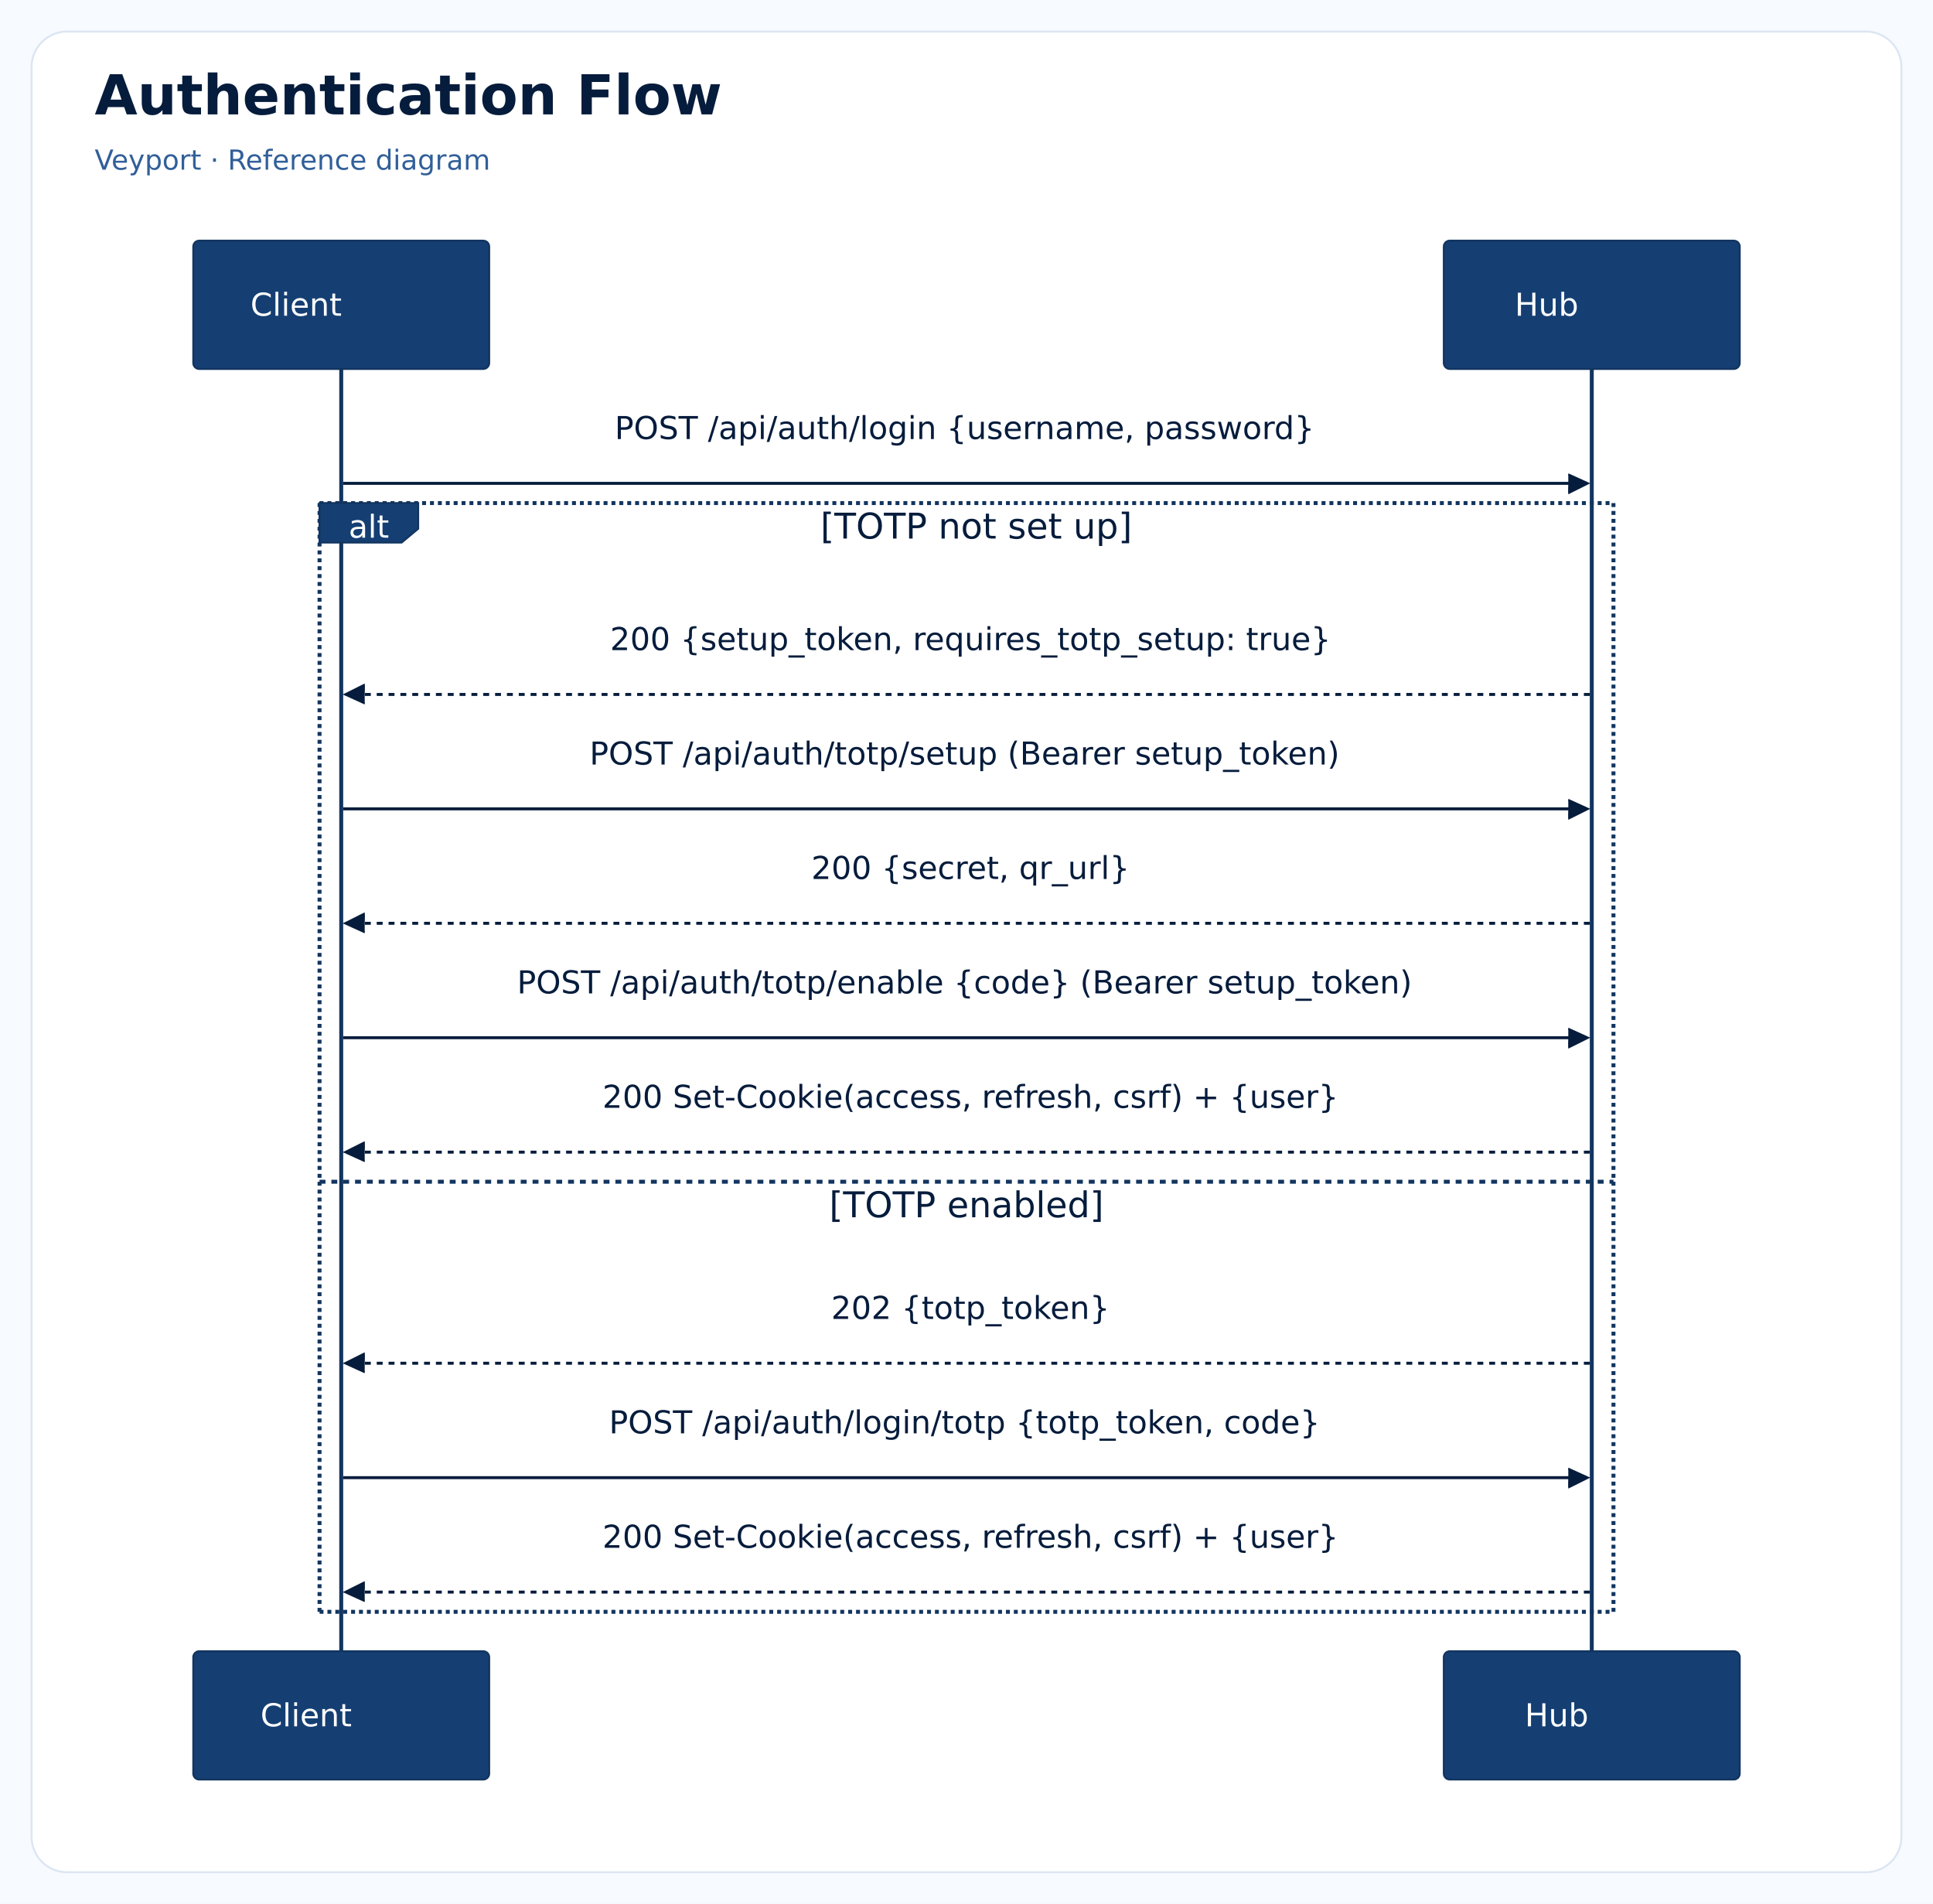
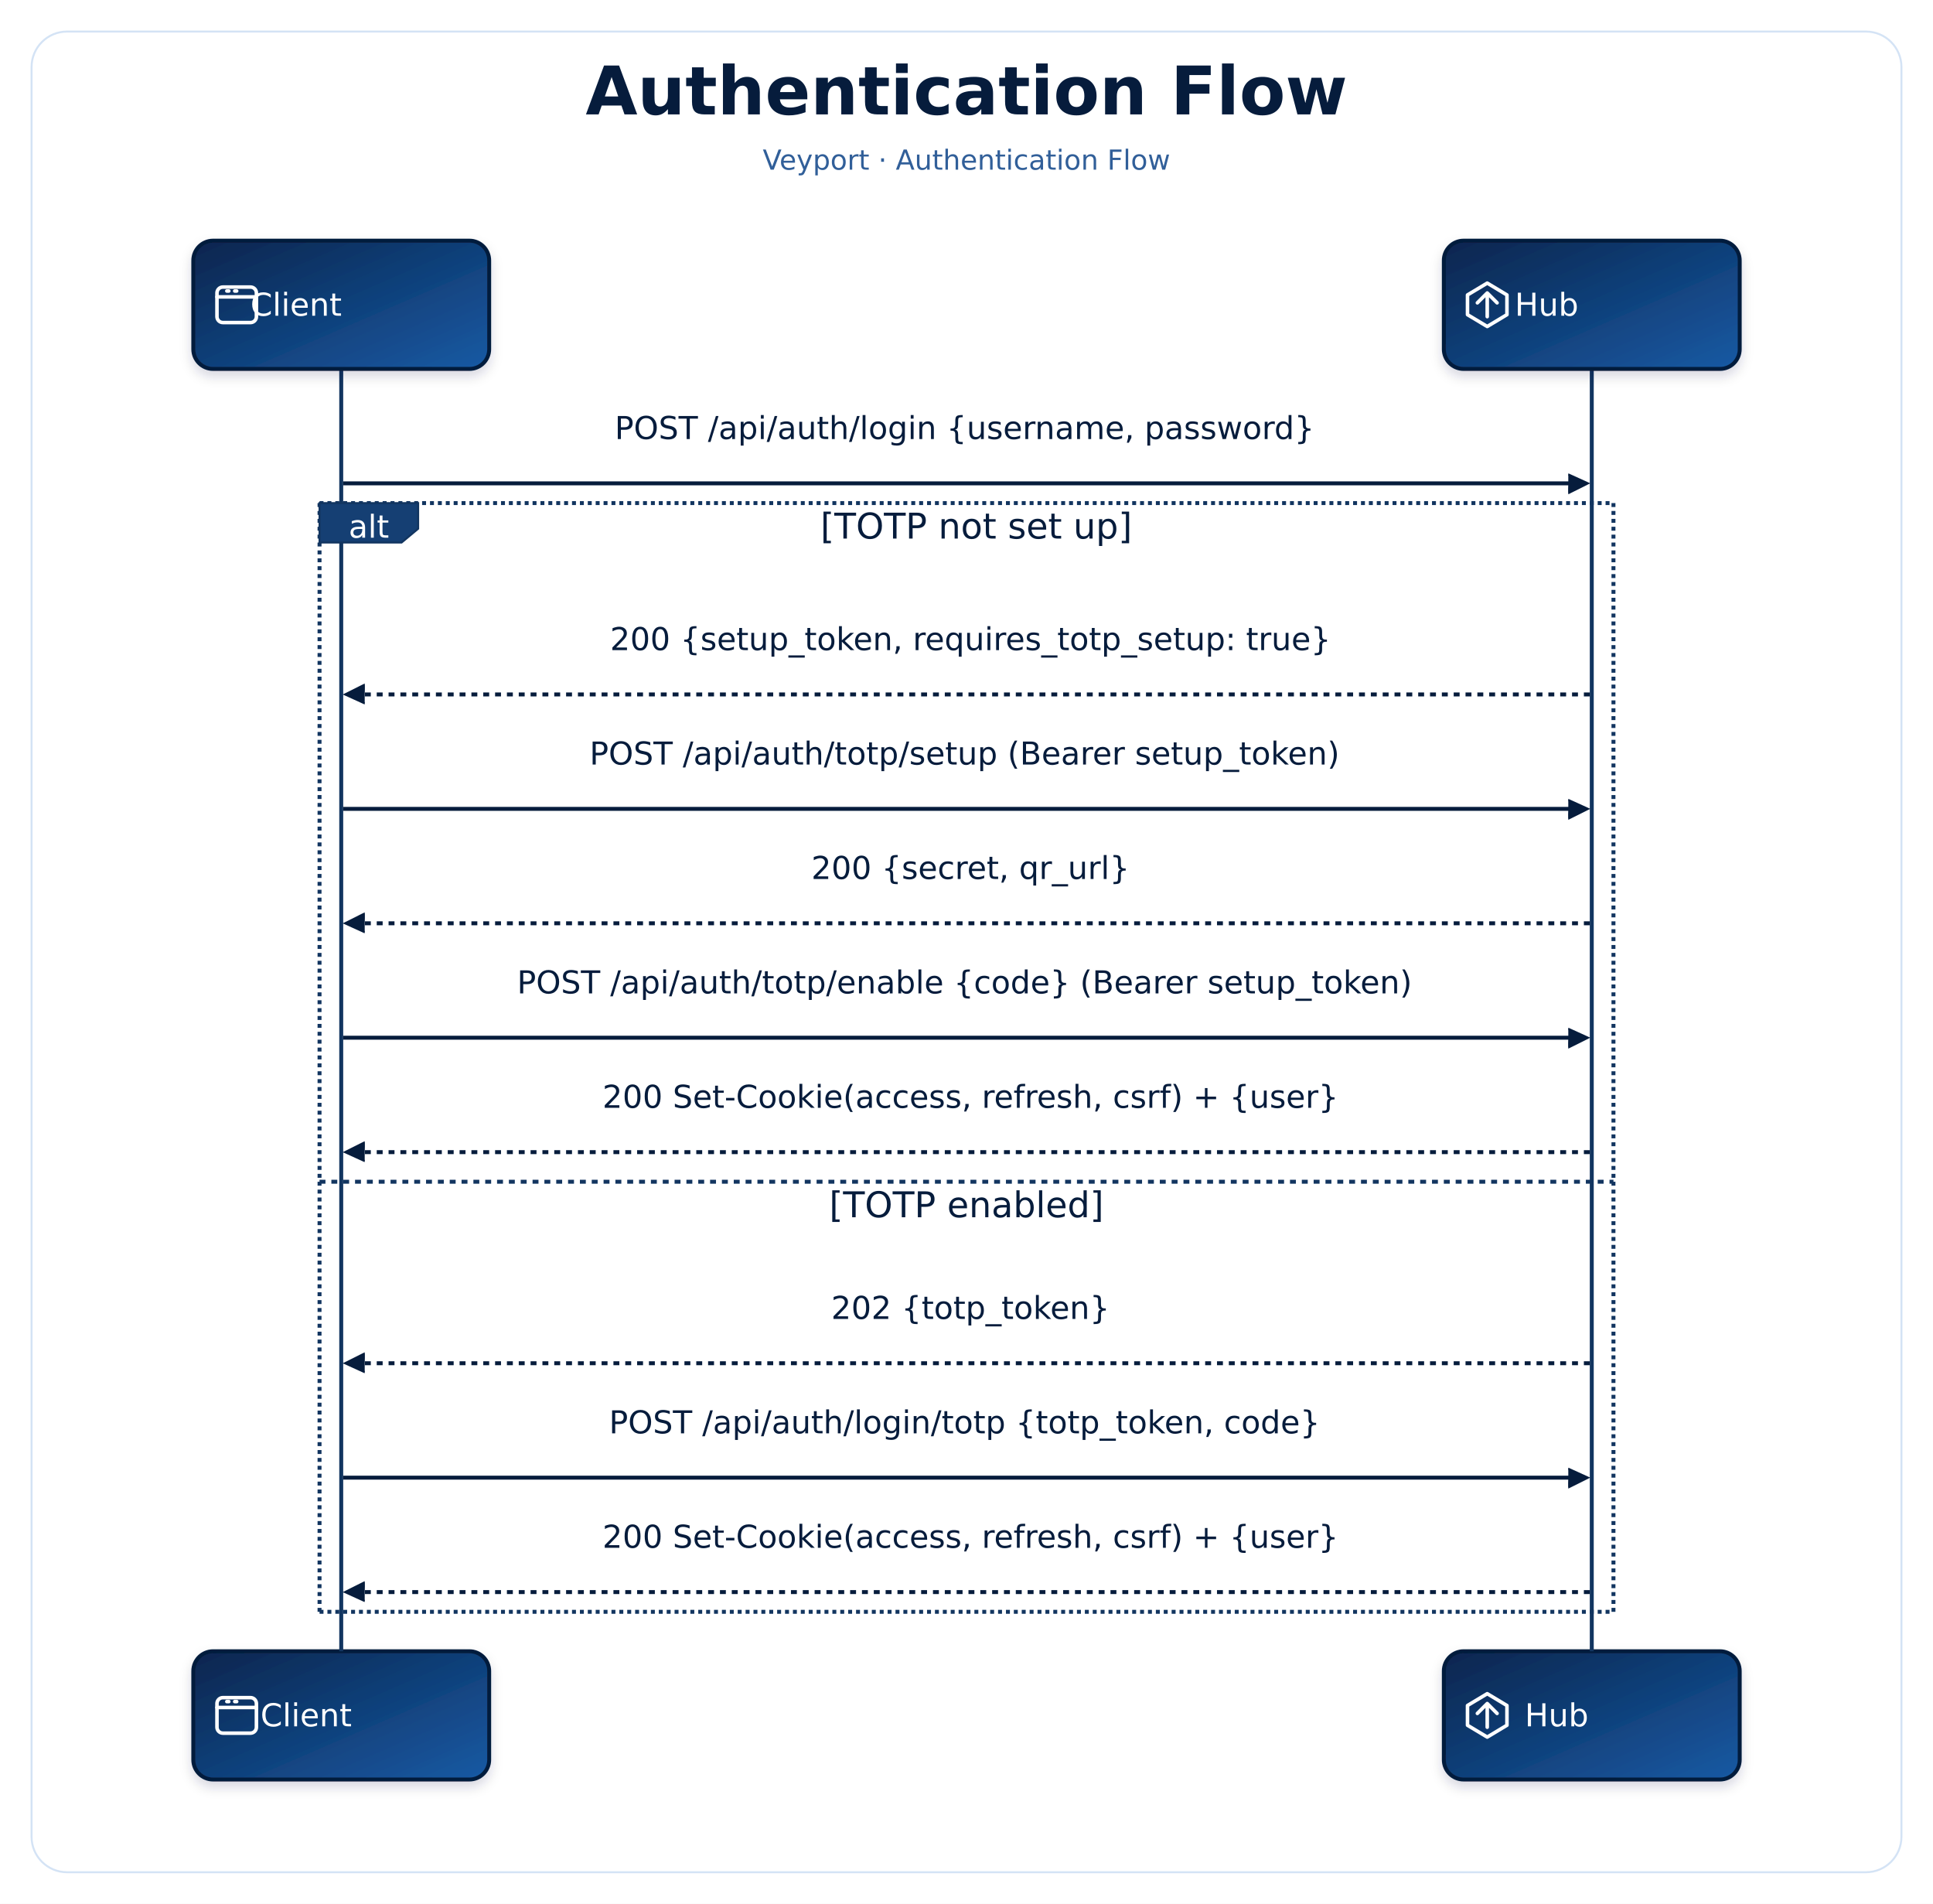
<svg xmlns="http://www.w3.org/2000/svg" xml:space="preserve" width="980" height="965" viewBox="0 0 980 965">
-   <rect width="980" height="965" fill="#f7faff" />
-   <rect x="16" y="16" width="948" height="933" rx="18" fill="#ffffff" stroke="#dce6f3" />
-   <text x="48" y="58" font-family="DejaVu Sans" font-size="28" font-weight="bold" fill="#061c3c">Authentication Flow</text>
-   <text x="48" y="86" font-family="DejaVu Sans" font-size="14" fill="#315f99">Veyport · Reference diagram</text>
+   <rect width="980" height="965" fill="#ffffff" />
+   <defs>
+     <linearGradient id="figure8-card" x1="0" y1="0" x2="1" y2="1">
+       <stop offset="0" stop-color="#08254e" />
+       <stop offset="1" stop-color="#185aa4" />
+     </linearGradient>
+     <filter id="figure8-shadow" x="-10%" y="-20%" width="120%" height="150%">
+       <feDropShadow dx="0" dy="3" stdDeviation="3" flood-color="#061c3c" flood-opacity="0.16" />
+     </filter>
+   </defs>
+   <rect x="16" y="16" width="948" height="933" rx="18" fill="#ffffff" stroke="#d4e3f5" />
+   <text x="490" y="58" text-anchor="middle" font-family="DejaVu Sans" font-size="34" font-weight="bold" fill="#061c3c">Authentication Flow</text>
+   <text x="490" y="86" text-anchor="middle" font-family="DejaVu Sans" font-size="14" fill="#315f99">Veyport · Authentication Flow</text>
  <svg id="figure8" overflow="visible" x="48" y="112" width="884" height="801" viewBox="-50 -10 884 801">
    <g>
-       <rect x="634" y="715" fill="#eaeaea" stroke="#666" width="150" height="65" name="Hub" rx="3" ry="3" class="actor actor-bottom" />
+       <rect x="634" y="715" fill="#eaeaea" stroke="#666" width="150" height="65" name="Hub" rx="10" ry="10" class="actor actor-bottom" />
      <text x="709" y="747.5" style="text-anchor: middle; font-size: 16px; font-weight: 400; font-family: &quot;DejaVu Sans&quot;;" dominant-baseline="central" alignment-baseline="central" class="actor actor-box">
        <tspan x="709" dy="0">Hub</tspan>
      </text>
+       <g class="diagram-icon" transform="translate(644,735.5)" fill="none" stroke="#ffffff" stroke-width="1.8" stroke-linecap="round" stroke-linejoin="round" aria-hidden="true">
+         <path d="m12 1 10 6v10l-10 6-10-6V7Zm0 5v12m-5-7 5-5 5 5" />
+       </g>
    </g>
    <g>
-       <rect x="0" y="715" fill="#eaeaea" stroke="#666" width="150" height="65" name="Client" rx="3" ry="3" class="actor actor-bottom" />
+       <rect x="0" y="715" fill="#eaeaea" stroke="#666" width="150" height="65" name="Client" rx="10" ry="10" class="actor actor-bottom" />
      <text x="75" y="747.5" style="text-anchor: middle; font-size: 16px; font-weight: 400; font-family: &quot;DejaVu Sans&quot;;" dominant-baseline="central" alignment-baseline="central" class="actor actor-box">
        <tspan x="75" dy="0">Client</tspan>
      </text>
+       <g class="diagram-icon" transform="translate(10,735.5)" fill="none" stroke="#ffffff" stroke-width="1.8" stroke-linecap="round" stroke-linejoin="round" aria-hidden="true">
+         <rect x="2" y="3" width="20" height="18" rx="3" />
+         <path d="M2 8h20m-15-3h1m3 0h1" />
+       </g>
    </g>
    <g>
      <line id="actor4" x1="709" y1="65" x2="709" y2="715" class="actor-line 200" stroke-width="0.5px" stroke="#999" name="Hub" data-et="life-line" data-id="Hub" />
      <g id="root-4" data-et="participant" data-type="participant" data-id="Hub">
-         <rect x="634" y="0" fill="#eaeaea" stroke="#666" width="150" height="65" name="Hub" rx="3" ry="3" class="actor actor-top" />
+         <rect x="634" y="0" fill="#eaeaea" stroke="#666" width="150" height="65" name="Hub" rx="10" ry="10" class="actor actor-top" />
        <text x="709" y="32.5" style="text-anchor: middle; font-size: 16px; font-weight: 400; font-family: &quot;DejaVu Sans&quot;;" dominant-baseline="central" alignment-baseline="central" class="actor actor-box">
          <tspan x="709" dy="0">Hub</tspan>
        </text>
+         <g class="diagram-icon" transform="translate(644,20.5)" fill="none" stroke="#ffffff" stroke-width="1.8" stroke-linecap="round" stroke-linejoin="round" aria-hidden="true">
+           <path d="m12 1 10 6v10l-10 6-10-6V7Zm0 5v12m-5-7 5-5 5 5" />
+         </g>
      </g>
    </g>
    <g>
      <line id="actor3" x1="75" y1="65" x2="75" y2="715" class="actor-line 200" stroke-width="0.5px" stroke="#999" name="Client" data-et="life-line" data-id="Client" />
      <g id="root-3" data-et="participant" data-type="participant" data-id="Client">
-         <rect x="0" y="0" fill="#eaeaea" stroke="#666" width="150" height="65" name="Client" rx="3" ry="3" class="actor actor-top" />
+         <rect x="0" y="0" fill="#eaeaea" stroke="#666" width="150" height="65" name="Client" rx="10" ry="10" class="actor actor-top" />
        <text x="75" y="32.5" style="text-anchor: middle; font-size: 16px; font-weight: 400; font-family: &quot;DejaVu Sans&quot;;" dominant-baseline="central" alignment-baseline="central" class="actor actor-box">
          <tspan x="75" dy="0">Client</tspan>
        </text>
+         <g class="diagram-icon" transform="translate(10,20.5)" fill="none" stroke="#ffffff" stroke-width="1.8" stroke-linecap="round" stroke-linejoin="round" aria-hidden="true">
+           <rect x="2" y="3" width="20" height="18" rx="3" />
+           <path d="M2 8h20m-15-3h1m3 0h1" />
+         </g>
      </g>
    </g>
-     <style>#figure8{font-family:DejaVu Sans;font-size:18px;fill:#061c3c;}@keyframes edge-animation-frame{from{stroke-dashoffset:0;}}@keyframes dash{to{stroke-dashoffset:0;}}#figure8 .edge-animation-slow{stroke-dasharray:9,5!important;stroke-dashoffset:900;animation:dash 50s linear infinite;stroke-linecap:round;}#figure8 .edge-animation-fast{stroke-dasharray:9,5!important;stroke-dashoffset:900;animation:dash 20s linear infinite;stroke-linecap:round;}#figure8 .error-icon{fill:#eef4fc;}#figure8 .error-text{fill:#110b03;stroke:#110b03;}#figure8 .edge-thickness-normal{stroke-width:1px;}#figure8 .edge-thickness-thick{stroke-width:3.5px;}#figure8 .edge-pattern-solid{stroke-dasharray:0;}#figure8 .edge-thickness-invisible{stroke-width:0;fill:none;}#figure8 .edge-pattern-dashed{stroke-dasharray:3;}#figure8 .edge-pattern-dotted{stroke-dasharray:2;}#figure8 .marker{fill:#123560;stroke:#123560;}#figure8 .marker.cross{stroke:#123560;}#figure8 svg{font-family:DejaVu Sans;font-size:18px;}#figure8 p{margin:0;}#figure8 .actor{stroke:#123560;fill:#153f73;stroke-width:1;}#figure8 rect.actor.outer-path[data-look="neo"]{filter:drop-shadow( 1px 2px 2px rgba(185,185,185,1));}#figure8 rect.note[data-look="neo"]{stroke:#4775b3;fill:#edf4fc;filter:drop-shadow( 1px 2px 2px rgba(185,185,185,1));}#figure8 text.actor&gt;tspan{fill:#ffffff;stroke:none;}#figure8 .actor-line{stroke:#123560;}#figure8 .innerArc{stroke-width:1.5;stroke-dasharray:none;}#figure8 .messageLine0{stroke-width:1.5;stroke-dasharray:none;stroke:#061c3c;}#figure8 .messageLine1{stroke-width:1.5;stroke-dasharray:2,2;stroke:#061c3c;}#figure8 [id$="-arrowhead"] path{fill:#061c3c;stroke:#061c3c;}#figure8 .sequenceNumber{fill:#edca9f;}#figure8 [id$="-sequencenumber"]{fill:#061c3c;}#figure8 [id$="-crosshead"] path{fill:#061c3c;stroke:#061c3c;}#figure8 .messageText{fill:#061c3c;stroke:none;}#figure8 .labelBox{stroke:#123560;fill:#153f73;filter:none;}#figure8 .labelText,#figure8 .labelText&gt;tspan{fill:#ffffff;stroke:none;}#figure8 .loopText,#figure8 .loopText&gt;tspan{fill:#ffffff;stroke:none;}#figure8 .sectionTitle,#figure8 .sectionTitle&gt;tspan{fill:#ffffff;stroke:none;}#figure8 .loopLine{stroke-width:2px;stroke-dasharray:2,2;stroke:#123560;fill:#123560;}#figure8 .note{stroke:#4775b3;fill:#edf4fc;}#figure8 .noteText,#figure8 .noteText&gt;tspan{fill:#333;stroke:none;font-weight:normal;}#figure8 .activation0{fill:hsl(94.615, 81.25%, 93.725%);stroke:hsl(94.615, 81.25%, 83.725%);}#figure8 .activation1{fill:hsl(94.615, 81.25%, 93.725%);stroke:hsl(94.615, 81.25%, 83.725%);}#figure8 .activation2{fill:hsl(94.615, 81.25%, 93.725%);stroke:hsl(94.615, 81.25%, 83.725%);}#figure8 .actorPopupMenu{position:absolute;}#figure8 .actorPopupMenuPanel{position:absolute;fill:#153f73;box-shadow:0px 8px 16px 0px rgba(0,0,0,0.2);filter:drop-shadow(3px 5px 2px rgb(0 0 0 / 0.4));}#figure8 .actor-man circle,#figure8 line{fill:#153f73;stroke-width:2px;}#figure8 g rect.rect{filter:drop-shadow( 1px 2px 2px rgba(185,185,185,1));stroke:#1c579c;}#figure8 .node .neo-node{stroke:#1c579c;}#figure8 [data-look="neo"].node rect,#figure8 [data-look="neo"].cluster rect,#figure8 [data-look="neo"].node polygon{stroke:url(#figure8-gradient);filter:drop-shadow( 1px 2px 2px rgba(185,185,185,1));}#figure8 [data-look="neo"].node path{stroke:url(#figure8-gradient);stroke-width:1px;}#figure8 [data-look="neo"].node .outer-path{filter:drop-shadow( 1px 2px 2px rgba(185,185,185,1));}#figure8 [data-look="neo"].node .neo-line path{stroke:#1c579c;filter:none;}#figure8 [data-look="neo"].node circle{stroke:url(#figure8-gradient);filter:drop-shadow( 1px 2px 2px rgba(185,185,185,1));}#figure8 [data-look="neo"].node circle .state-start{fill:#000000;}#figure8 [data-look="neo"].icon-shape .icon{fill:url(#figure8-gradient);filter:drop-shadow( 1px 2px 2px rgba(185,185,185,1));}#figure8 [data-look="neo"].icon-shape .icon-neo path{stroke:url(#figure8-gradient);filter:drop-shadow( 1px 2px 2px rgba(185,185,185,1));}#figure8 :root{--mermaid-font-family:DejaVu Sans;}</style>
+     <style>#figure8{font-family:DejaVu Sans;font-size:18px;fill:#ffffff;}@keyframes edge-animation-frame{from{stroke-dashoffset:0;}}@keyframes dash{to{stroke-dashoffset:0;}}#figure8 .edge-animation-slow{stroke-dasharray:9,5!important;stroke-dashoffset:900;animation:dash 50s linear infinite;stroke-linecap:round;}#figure8 .edge-animation-fast{stroke-dasharray:9,5!important;stroke-dashoffset:900;animation:dash 20s linear infinite;stroke-linecap:round;}#figure8 .error-icon{fill:#eef4fc;}#figure8 .error-text{fill:#110b03;stroke:#110b03;}#figure8 .edge-thickness-normal{stroke-width:1px;}#figure8 .edge-thickness-thick{stroke-width:3.5px;}#figure8 .edge-pattern-solid{stroke-dasharray:0;}#figure8 .edge-thickness-invisible{stroke-width:0;fill:none;}#figure8 .edge-pattern-dashed{stroke-dasharray:3;}#figure8 .edge-pattern-dotted{stroke-dasharray:2;}#figure8 .marker{fill:#123560;stroke:#123560;}#figure8 .marker.cross{stroke:#123560;}#figure8 svg{font-family:DejaVu Sans;font-size:18px;}#figure8 p{margin:0;}#figure8 .actor{stroke:#123560;fill:#153f73;stroke-width:1;}#figure8 rect.actor.outer-path[data-look="neo"]{filter:drop-shadow( 1px 2px 2px rgba(185,185,185,1));}#figure8 rect.note[data-look="neo"]{stroke:#4775b3;fill:#edf4fc;filter:drop-shadow( 1px 2px 2px rgba(185,185,185,1));}#figure8 text.actor&gt;tspan{fill:#ffffff;stroke:none;}#figure8 .actor-line{stroke:#123560;}#figure8 .innerArc{stroke-width:1.5;stroke-dasharray:none;}#figure8 .messageLine0{stroke-width:1.5;stroke-dasharray:none;stroke:#ffffff;}#figure8 .messageLine1{stroke-width:1.5;stroke-dasharray:2,2;stroke:#ffffff;}#figure8 [id$="-arrowhead"] path{fill:#ffffff;stroke:#ffffff;}#figure8 .sequenceNumber{fill:#edca9f;}#figure8 [id$="-sequencenumber"]{fill:#ffffff;}#figure8 [id$="-crosshead"] path{fill:#ffffff;stroke:#ffffff;}#figure8 .messageText{fill:#ffffff;stroke:none;}#figure8 .labelBox{stroke:#123560;fill:#153f73;filter:none;}#figure8 .labelText,#figure8 .labelText&gt;tspan{fill:#ffffff;stroke:none;}#figure8 .loopText,#figure8 .loopText&gt;tspan{fill:#ffffff;stroke:none;}#figure8 .sectionTitle,#figure8 .sectionTitle&gt;tspan{fill:#ffffff;stroke:none;}#figure8 .loopLine{stroke-width:2px;stroke-dasharray:2,2;stroke:#123560;fill:#123560;}#figure8 .note{stroke:#4775b3;fill:#edf4fc;}#figure8 .noteText,#figure8 .noteText&gt;tspan{fill:#333;stroke:none;font-weight:normal;}#figure8 .activation0{fill:hsl(93.474, 72.519%, 25.686%);stroke:hsl(93.474, 72.519%, 15.686%);}#figure8 .activation1{fill:hsl(93.474, 72.519%, 25.686%);stroke:hsl(93.474, 72.519%, 15.686%);}#figure8 .activation2{fill:hsl(93.474, 72.519%, 25.686%);stroke:hsl(93.474, 72.519%, 15.686%);}#figure8 .actorPopupMenu{position:absolute;}#figure8 .actorPopupMenuPanel{position:absolute;fill:#153f73;box-shadow:0px 8px 16px 0px rgba(0,0,0,0.2);filter:drop-shadow(3px 5px 2px rgb(0 0 0 / 0.4));}#figure8 .actor-man circle,#figure8 line{fill:#153f73;stroke-width:2px;}#figure8 g rect.rect{filter:drop-shadow( 1px 2px 2px rgba(185,185,185,1));stroke:#1c579c;}#figure8 .node .neo-node{stroke:#1c579c;}#figure8 [data-look="neo"].node rect,#figure8 [data-look="neo"].cluster rect,#figure8 [data-look="neo"].node polygon{stroke:url(#figure8-gradient);filter:drop-shadow( 1px 2px 2px rgba(185,185,185,1));}#figure8 [data-look="neo"].node path{stroke:url(#figure8-gradient);stroke-width:1px;}#figure8 [data-look="neo"].node .outer-path{filter:drop-shadow( 1px 2px 2px rgba(185,185,185,1));}#figure8 [data-look="neo"].node .neo-line path{stroke:#1c579c;filter:none;}#figure8 [data-look="neo"].node circle{stroke:url(#figure8-gradient);filter:drop-shadow( 1px 2px 2px rgba(185,185,185,1));}#figure8 [data-look="neo"].node circle .state-start{fill:#000000;}#figure8 [data-look="neo"].icon-shape .icon{fill:url(#figure8-gradient);filter:drop-shadow( 1px 2px 2px rgba(185,185,185,1));}#figure8 [data-look="neo"].icon-shape .icon-neo path{stroke:url(#figure8-gradient);filter:drop-shadow( 1px 2px 2px rgba(185,185,185,1));}#figure8 :root{--mermaid-font-family:DejaVu Sans;}</style>
    <g />
    <defs>
      <symbol id="figure8-computer" width="24" height="24">
        <path transform="scale(.5)" d="M2 2v13h20v-13h-20zm18 11h-16v-9h16v9zm-10.228 6l.466-1h3.524l.467 1h-4.457zm14.228 3h-24l2-6h2.104l-1.33 4h18.45l-1.297-4h2.073l2 6zm-5-10h-14v-7h14v7z" />
      </symbol>
    </defs>
    <defs>
      <symbol id="figure8-database" fill-rule="evenodd" clip-rule="evenodd">
        <path transform="scale(.5)" d="M12.258.001l.256.004.255.005.253.008.251.01.249.012.247.015.246.016.242.019.241.02.239.023.236.024.233.027.231.028.229.031.225.032.223.034.22.036.217.038.214.04.211.041.208.043.205.045.201.046.198.048.194.05.191.051.187.053.183.054.18.056.175.057.172.059.168.06.163.061.16.063.155.064.15.066.074.033.073.033.071.034.07.034.069.035.068.035.067.035.066.035.064.036.064.036.062.036.06.036.06.037.058.037.058.037.055.038.055.038.053.038.052.038.051.039.05.039.048.039.047.039.045.04.044.04.043.04.041.04.04.041.039.041.037.041.036.041.034.041.033.042.032.042.03.042.029.042.027.042.026.043.024.043.023.043.021.043.02.043.018.044.017.043.015.044.013.044.012.044.011.045.009.044.007.045.006.045.004.045.002.045.001.045v17l-.001.045-.002.045-.004.045-.006.045-.007.045-.009.044-.011.045-.012.044-.013.044-.015.044-.017.043-.018.044-.02.043-.021.043-.023.043-.024.043-.026.043-.027.042-.029.042-.03.042-.032.042-.033.042-.034.041-.036.041-.037.041-.039.041-.04.041-.041.04-.043.04-.044.04-.045.04-.047.039-.048.039-.05.039-.051.039-.052.038-.053.038-.055.038-.055.038-.058.037-.058.037-.06.037-.06.036-.062.036-.064.036-.064.036-.066.035-.067.035-.068.035-.069.035-.07.034-.071.034-.073.033-.074.033-.15.066-.155.064-.16.063-.163.061-.168.06-.172.059-.175.057-.18.056-.183.054-.187.053-.191.051-.194.05-.198.048-.201.046-.205.045-.208.043-.211.041-.214.04-.217.038-.22.036-.223.034-.225.032-.229.031-.231.028-.233.027-.236.024-.239.023-.241.02-.242.019-.246.016-.247.015-.249.012-.251.01-.253.008-.255.005-.256.004-.258.001-.258-.001-.256-.004-.255-.005-.253-.008-.251-.01-.249-.012-.247-.015-.245-.016-.243-.019-.241-.02-.238-.023-.236-.024-.234-.027-.231-.028-.228-.031-.226-.032-.223-.034-.22-.036-.217-.038-.214-.04-.211-.041-.208-.043-.204-.045-.201-.046-.198-.048-.195-.05-.19-.051-.187-.053-.184-.054-.179-.056-.176-.057-.172-.059-.167-.06-.164-.061-.159-.063-.155-.064-.151-.066-.074-.033-.072-.033-.072-.034-.07-.034-.069-.035-.068-.035-.067-.035-.066-.035-.064-.036-.063-.036-.062-.036-.061-.036-.06-.037-.058-.037-.057-.037-.056-.038-.055-.038-.053-.038-.052-.038-.051-.039-.049-.039-.049-.039-.046-.039-.046-.04-.044-.04-.043-.04-.041-.04-.04-.041-.039-.041-.037-.041-.036-.041-.034-.041-.033-.042-.032-.042-.03-.042-.029-.042-.027-.042-.026-.043-.024-.043-.023-.043-.021-.043-.02-.043-.018-.044-.017-.043-.015-.044-.013-.044-.012-.044-.011-.045-.009-.044-.007-.045-.006-.045-.004-.045-.002-.045-.001-.045v-17l.001-.045.002-.045.004-.045.006-.045.007-.045.009-.044.011-.045.012-.044.013-.044.015-.044.017-.043.018-.044.02-.043.021-.043.023-.043.024-.043.026-.043.027-.042.029-.042.03-.042.032-.042.033-.042.034-.041.036-.041.037-.041.039-.041.04-.041.041-.04.043-.04.044-.04.046-.04.046-.039.049-.039.049-.039.051-.039.052-.038.053-.038.055-.038.056-.038.057-.037.058-.037.06-.037.061-.036.062-.036.063-.036.064-.036.066-.035.067-.035.068-.035.069-.035.07-.034.072-.034.072-.033.074-.033.151-.066.155-.064.159-.063.164-.061.167-.06.172-.059.176-.057.179-.056.184-.054.187-.053.19-.051.195-.05.198-.048.201-.046.204-.045.208-.043.211-.041.214-.04.217-.038.22-.036.223-.034.226-.032.228-.031.231-.028.234-.027.236-.024.238-.023.241-.02.243-.019.245-.016.247-.015.249-.012.251-.01.253-.008.255-.005.256-.004.258-.001.258.001zm-9.258 20.499v.01l.001.021.003.021.004.022.005.021.006.022.007.022.009.023.01.022.011.023.012.023.013.023.015.023.016.024.017.023.018.024.019.024.021.024.022.025.023.024.024.025.052.049.056.05.061.051.066.051.07.051.075.051.079.052.084.052.088.052.092.052.097.052.102.051.105.052.11.052.114.051.119.051.123.051.127.05.131.05.135.05.139.048.144.049.147.047.152.047.155.047.16.045.163.045.167.043.171.043.176.041.178.041.183.039.187.039.19.037.194.035.197.035.202.033.204.031.209.03.212.029.216.027.219.025.222.024.226.021.23.02.233.018.236.016.24.015.243.012.246.01.249.008.253.005.256.004.259.001.26-.001.257-.004.254-.005.25-.008.247-.011.244-.012.241-.014.237-.016.233-.018.231-.021.226-.021.224-.024.22-.026.216-.027.212-.028.21-.031.205-.031.202-.034.198-.034.194-.036.191-.037.187-.039.183-.04.179-.04.175-.042.172-.043.168-.044.163-.045.16-.046.155-.046.152-.047.148-.048.143-.049.139-.049.136-.05.131-.05.126-.05.123-.051.118-.052.114-.051.11-.052.106-.052.101-.052.096-.052.092-.052.088-.053.083-.051.079-.052.074-.052.07-.051.065-.051.06-.051.056-.05.051-.05.023-.024.023-.025.021-.024.02-.024.019-.024.018-.024.017-.024.015-.023.014-.024.013-.023.012-.023.01-.023.01-.022.008-.022.006-.022.006-.022.004-.022.004-.021.001-.021.001-.021v-4.127l-.077.055-.08.053-.083.054-.085.053-.087.052-.09.052-.093.051-.095.05-.097.05-.1.049-.102.049-.105.048-.106.047-.109.047-.111.046-.114.045-.115.045-.118.044-.12.043-.122.042-.124.042-.126.041-.128.04-.13.04-.132.038-.134.038-.135.037-.138.037-.139.035-.142.035-.143.034-.144.033-.147.032-.148.031-.15.03-.151.03-.153.029-.154.027-.156.027-.158.026-.159.025-.161.024-.162.023-.163.022-.165.021-.166.02-.167.019-.169.018-.169.017-.171.016-.173.015-.173.014-.175.013-.175.012-.177.011-.178.01-.179.008-.179.008-.181.006-.182.005-.182.004-.184.003-.184.002h-.37l-.184-.002-.184-.003-.182-.004-.182-.005-.181-.006-.179-.008-.179-.008-.178-.01-.176-.011-.176-.012-.175-.013-.173-.014-.172-.015-.171-.016-.17-.017-.169-.018-.167-.019-.166-.02-.165-.021-.163-.022-.162-.023-.161-.024-.159-.025-.157-.026-.156-.027-.155-.027-.153-.029-.151-.03-.15-.03-.148-.031-.146-.032-.145-.033-.143-.034-.141-.035-.14-.035-.137-.037-.136-.037-.134-.038-.132-.038-.13-.04-.128-.04-.126-.041-.124-.042-.122-.042-.12-.044-.117-.043-.116-.045-.113-.045-.112-.046-.109-.047-.106-.047-.105-.048-.102-.049-.1-.049-.097-.05-.095-.05-.093-.052-.09-.051-.087-.052-.085-.053-.083-.054-.08-.054-.077-.054v4.127zm0-5.654v.011l.001.021.003.021.004.021.005.022.006.022.007.022.009.022.01.022.011.023.012.023.013.023.015.024.016.023.017.024.018.024.019.024.021.024.022.024.023.025.024.024.052.05.056.05.061.05.066.051.07.051.075.052.079.051.084.052.088.052.092.052.097.052.102.052.105.052.11.051.114.051.119.052.123.05.127.051.131.05.135.049.139.049.144.048.147.048.152.047.155.046.16.045.163.045.167.044.171.042.176.042.178.04.183.04.187.038.19.037.194.036.197.034.202.033.204.032.209.03.212.028.216.027.219.025.222.024.226.022.23.02.233.018.236.016.24.014.243.012.246.01.249.008.253.006.256.003.259.001.26-.001.257-.003.254-.006.25-.008.247-.01.244-.012.241-.015.237-.016.233-.018.231-.02.226-.022.224-.024.22-.025.216-.027.212-.029.21-.03.205-.032.202-.033.198-.035.194-.036.191-.037.187-.039.183-.039.179-.041.175-.042.172-.043.168-.044.163-.045.16-.045.155-.047.152-.047.148-.048.143-.048.139-.05.136-.049.131-.05.126-.051.123-.051.118-.051.114-.052.11-.052.106-.052.101-.052.096-.052.092-.052.088-.052.083-.052.079-.052.074-.051.07-.052.065-.051.06-.05.056-.051.051-.049.023-.025.023-.024.021-.025.02-.024.019-.024.018-.024.017-.024.015-.023.014-.023.013-.024.012-.022.01-.023.01-.023.008-.022.006-.022.006-.022.004-.021.004-.022.001-.021.001-.021v-4.139l-.077.054-.08.054-.083.054-.085.052-.087.053-.09.051-.093.051-.095.051-.097.05-.1.049-.102.049-.105.048-.106.047-.109.047-.111.046-.114.045-.115.044-.118.044-.12.044-.122.042-.124.042-.126.041-.128.04-.13.039-.132.039-.134.038-.135.037-.138.036-.139.036-.142.035-.143.033-.144.033-.147.033-.148.031-.15.03-.151.03-.153.028-.154.028-.156.027-.158.026-.159.025-.161.024-.162.023-.163.022-.165.021-.166.02-.167.019-.169.018-.169.017-.171.016-.173.015-.173.014-.175.013-.175.012-.177.011-.178.009-.179.009-.179.007-.181.007-.182.005-.182.004-.184.003-.184.002h-.37l-.184-.002-.184-.003-.182-.004-.182-.005-.181-.007-.179-.007-.179-.009-.178-.009-.176-.011-.176-.012-.175-.013-.173-.014-.172-.015-.171-.016-.17-.017-.169-.018-.167-.019-.166-.02-.165-.021-.163-.022-.162-.023-.161-.024-.159-.025-.157-.026-.156-.027-.155-.028-.153-.028-.151-.03-.15-.03-.148-.031-.146-.033-.145-.033-.143-.033-.141-.035-.14-.036-.137-.036-.136-.037-.134-.038-.132-.039-.13-.039-.128-.04-.126-.041-.124-.042-.122-.043-.12-.043-.117-.044-.116-.044-.113-.046-.112-.046-.109-.046-.106-.047-.105-.048-.102-.049-.1-.049-.097-.05-.095-.051-.093-.051-.09-.051-.087-.053-.085-.052-.083-.054-.08-.054-.077-.054v4.139zm0-5.666v.011l.001.02.003.022.004.021.005.022.006.021.007.022.009.023.01.022.011.023.012.023.013.023.015.023.016.024.017.024.018.023.019.024.021.025.022.024.023.024.024.025.052.05.056.05.061.05.066.051.07.051.075.052.079.051.084.052.088.052.092.052.097.052.102.052.105.051.11.052.114.051.119.051.123.051.127.05.131.05.135.05.139.049.144.048.147.048.152.047.155.046.16.045.163.045.167.043.171.043.176.042.178.04.183.04.187.038.19.037.194.036.197.034.202.033.204.032.209.03.212.028.216.027.219.025.222.024.226.021.23.02.233.018.236.017.24.014.243.012.246.01.249.008.253.006.256.003.259.001.26-.001.257-.003.254-.006.25-.008.247-.01.244-.013.241-.014.237-.016.233-.018.231-.02.226-.022.224-.024.22-.025.216-.027.212-.029.21-.03.205-.032.202-.033.198-.035.194-.036.191-.037.187-.039.183-.039.179-.041.175-.042.172-.043.168-.044.163-.045.16-.045.155-.047.152-.047.148-.048.143-.049.139-.049.136-.049.131-.051.126-.05.123-.051.118-.052.114-.051.11-.052.106-.052.101-.052.096-.052.092-.052.088-.052.083-.052.079-.052.074-.052.07-.051.065-.051.06-.051.056-.05.051-.049.023-.025.023-.025.021-.024.02-.024.019-.024.018-.024.017-.024.015-.023.014-.024.013-.023.012-.023.01-.022.01-.023.008-.022.006-.022.006-.022.004-.022.004-.021.001-.021.001-.021v-4.153l-.077.054-.08.054-.083.053-.085.053-.087.053-.09.051-.093.051-.095.051-.097.05-.1.049-.102.048-.105.048-.106.048-.109.046-.111.046-.114.046-.115.044-.118.044-.12.043-.122.043-.124.042-.126.041-.128.04-.13.039-.132.039-.134.038-.135.037-.138.036-.139.036-.142.034-.143.034-.144.033-.147.032-.148.032-.15.03-.151.03-.153.028-.154.028-.156.027-.158.026-.159.024-.161.024-.162.023-.163.023-.165.021-.166.02-.167.019-.169.018-.169.017-.171.016-.173.015-.173.014-.175.013-.175.012-.177.01-.178.01-.179.009-.179.007-.181.006-.182.006-.182.004-.184.003-.184.001-.185.001-.185-.001-.184-.001-.184-.003-.182-.004-.182-.006-.181-.006-.179-.007-.179-.009-.178-.01-.176-.01-.176-.012-.175-.013-.173-.014-.172-.015-.171-.016-.17-.017-.169-.018-.167-.019-.166-.02-.165-.021-.163-.023-.162-.023-.161-.024-.159-.024-.157-.026-.156-.027-.155-.028-.153-.028-.151-.03-.15-.03-.148-.032-.146-.032-.145-.033-.143-.034-.141-.034-.14-.036-.137-.036-.136-.037-.134-.038-.132-.039-.13-.039-.128-.041-.126-.041-.124-.041-.122-.043-.12-.043-.117-.044-.116-.044-.113-.046-.112-.046-.109-.046-.106-.048-.105-.048-.102-.048-.1-.05-.097-.049-.095-.051-.093-.051-.09-.052-.087-.052-.085-.053-.083-.053-.08-.054-.077-.054v4.153zm8.74-8.179l-.257.004-.254.005-.25.008-.247.011-.244.012-.241.014-.237.016-.233.018-.231.021-.226.022-.224.023-.22.026-.216.027-.212.028-.21.031-.205.032-.202.033-.198.034-.194.036-.191.038-.187.038-.183.04-.179.041-.175.042-.172.043-.168.043-.163.045-.16.046-.155.046-.152.048-.148.048-.143.048-.139.049-.136.05-.131.05-.126.051-.123.051-.118.051-.114.052-.11.052-.106.052-.101.052-.096.052-.092.052-.088.052-.083.052-.079.052-.074.051-.07.052-.065.051-.06.05-.056.05-.051.05-.023.025-.023.024-.021.024-.02.025-.019.024-.018.024-.017.023-.015.024-.014.023-.013.023-.012.023-.01.023-.01.022-.008.022-.006.023-.006.021-.004.022-.004.021-.001.021-.001.021.001.021.001.021.004.021.004.022.006.021.006.023.008.022.01.022.01.023.012.023.013.023.014.023.015.024.017.023.018.024.019.024.02.025.021.024.023.024.023.025.051.05.056.05.06.05.065.051.07.052.074.051.079.052.083.052.088.052.092.052.096.052.101.052.106.052.11.052.114.052.118.051.123.051.126.051.131.05.136.05.139.049.143.048.148.048.152.048.155.046.16.046.163.045.168.043.172.043.175.042.179.041.183.04.187.038.191.038.194.036.198.034.202.033.205.032.21.031.212.028.216.027.22.026.224.023.226.022.231.021.233.018.237.016.241.014.244.012.247.011.25.008.254.005.257.004.26.001.26-.001.257-.004.254-.005.25-.008.247-.011.244-.012.241-.014.237-.016.233-.018.231-.021.226-.022.224-.023.22-.026.216-.027.212-.028.21-.031.205-.032.202-.033.198-.034.194-.036.191-.038.187-.038.183-.04.179-.041.175-.042.172-.043.168-.043.163-.045.16-.046.155-.046.152-.048.148-.048.143-.048.139-.049.136-.05.131-.05.126-.051.123-.051.118-.051.114-.052.11-.052.106-.052.101-.052.096-.052.092-.052.088-.052.083-.052.079-.052.074-.051.07-.052.065-.051.06-.05.056-.05.051-.05.023-.025.023-.024.021-.024.02-.025.019-.024.018-.024.017-.023.015-.024.014-.023.013-.023.012-.023.01-.023.01-.022.008-.022.006-.023.006-.021.004-.022.004-.021.001-.021.001-.021-.001-.021-.001-.021-.004-.021-.004-.022-.006-.021-.006-.023-.008-.022-.01-.022-.01-.023-.012-.023-.013-.023-.014-.023-.015-.024-.017-.023-.018-.024-.019-.024-.02-.025-.021-.024-.023-.024-.023-.025-.051-.05-.056-.05-.06-.05-.065-.051-.07-.052-.074-.051-.079-.052-.083-.052-.088-.052-.092-.052-.096-.052-.101-.052-.106-.052-.11-.052-.114-.052-.118-.051-.123-.051-.126-.051-.131-.05-.136-.05-.139-.049-.143-.048-.148-.048-.152-.048-.155-.046-.16-.046-.163-.045-.168-.043-.172-.043-.175-.042-.179-.041-.183-.04-.187-.038-.191-.038-.194-.036-.198-.034-.202-.033-.205-.032-.21-.031-.212-.028-.216-.027-.22-.026-.224-.023-.226-.022-.231-.021-.233-.018-.237-.016-.241-.014-.244-.012-.247-.011-.25-.008-.254-.005-.257-.004-.26-.001-.26.001z" />
      </symbol>
    </defs>
    <defs>
      <symbol id="figure8-clock" width="24" height="24">
        <path transform="scale(.5)" d="M12 2c5.514 0 10 4.486 10 10s-4.486 10-10 10-10-4.486-10-10 4.486-10 10-10zm0-2c-6.627 0-12 5.373-12 12s5.373 12 12 12 12-5.373 12-12-5.373-12-12-12zm5.848 12.459c.202.038.202.333.001.372-1.907.361-6.045 1.111-6.547 1.111-.719 0-1.301-.582-1.301-1.301 0-.512.77-5.447 1.125-7.445.034-.192.312-.181.343.014l.985 6.238 5.394 1.011z" />
      </symbol>
    </defs>
    <defs>
      <marker id="figure8-arrowhead" refX="7.9" refY="5" markerUnits="userSpaceOnUse" markerWidth="12" markerHeight="12" orient="auto-start-reverse">
        <path d="M -1 0 L 10 5 L 0 10 z" />
      </marker>
    </defs>
    <defs>
      <marker id="figure8-crosshead" markerWidth="15" markerHeight="8" orient="auto" refX="4" refY="4.5">
        <path fill="none" stroke="#000000" style="stroke-dasharray: 0, 0;" stroke-width="1pt" d="M 1,2 L 6,7 M 6,2 L 1,7" />
      </marker>
    </defs>
    <defs>
      <marker id="figure8-filled-head" refX="15.5" refY="7" markerWidth="20" markerHeight="28" orient="auto">
        <path d="M 18,7 L9,13 L14,7 L9,1 Z" />
      </marker>
    </defs>
    <defs>
      <marker id="figure8-sequencenumber" refX="15" refY="15" markerWidth="60" markerHeight="40" orient="auto">
        <circle cx="15" cy="15" r="6" />
      </marker>
    </defs>
    <defs>
      <marker id="figure8-solidTopArrowHead" refX="7.9" refY="7.25" markerUnits="userSpaceOnUse" markerWidth="12" markerHeight="12" orient="auto-start-reverse">
        <path d="M 0 0 L 10 8 L 0 8 z" />
      </marker>
    </defs>
    <defs>
      <marker id="figure8-solidBottomArrowHead" refX="7.9" refY="0.75" markerUnits="userSpaceOnUse" markerWidth="12" markerHeight="12" orient="auto-start-reverse">
        <path d="M 0 0 L 10 0 L 0 8 z" />
      </marker>
    </defs>
    <defs>
      <marker id="figure8-stickTopArrowHead" refX="7.5" refY="7" markerUnits="userSpaceOnUse" markerWidth="12" markerHeight="12" orient="auto-start-reverse">
        <path d="M 0 0 L 7 7" stroke="black" stroke-width="1.5" fill="none" />
      </marker>
    </defs>
    <defs>
      <marker id="figure8-stickBottomArrowHead" refX="7.5" refY="0" markerUnits="userSpaceOnUse" markerWidth="12" markerHeight="12" orient="auto-start-reverse">
        <path d="M 0 7 L 7 0" stroke="black" stroke-width="1.5" fill="none" />
      </marker>
    </defs>
    <g data-et="control-structure" data-id="i11">
      <line x1="64" y1="133" x2="720" y2="133" class="loopLine" />
      <line x1="720" y1="133" x2="720" y2="695" class="loopLine" />
      <line x1="64" y1="695" x2="720" y2="695" class="loopLine" />
      <line x1="64" y1="133" x2="64" y2="695" class="loopLine" />
      <line x1="64" y1="477" x2="720" y2="477" class="loopLine" style="stroke-dasharray: 3, 3;" />
      <polygon points="64,133 114,133 114,146 105.6,153 64,153" class="labelBox" />
      <text x="89" y="146" text-anchor="middle" dominant-baseline="middle" alignment-baseline="middle" style="font-family: &quot;DejaVu Sans&quot;; font-size: 16px; font-weight: 400;" class="labelText">alt</text>
      <text x="417" y="151" text-anchor="middle" style="fill:#061c3c" class="loopText">
        <tspan x="417" style="fill:#061c3c">[TOTP not set up]</tspan>
      </text>
      <text x="392" y="495" text-anchor="middle" style="fill:#061c3c" class="sectionTitle">[TOTP enabled]</text>
    </g>
    <text x="391" y="80" text-anchor="middle" dominant-baseline="middle" alignment-baseline="middle" style="font-family: &quot;DejaVu Sans&quot;; font-size: 16px; font-weight: 400;" class="messageText" dy="1em">POST /api/auth/login {username, password}</text>
    <line x1="76" y1="123" x2="705" y2="123" class="messageLine0" data-et="message" data-id="i0" data-from="Client" data-to="Hub" stroke-width="2" stroke="none" style="fill: none;" marker-end="url(#figure8-arrowhead)" />
    <text x="394" y="187" text-anchor="middle" dominant-baseline="middle" alignment-baseline="middle" style="font-family: &quot;DejaVu Sans&quot;; font-size: 16px; font-weight: 400;" class="messageText" dy="1em">200 {setup_token, requires_totp_setup: true}</text>
    <line x1="708" y1="230" x2="79" y2="230" style="stroke-dasharray: 3, 3; fill: none;" class="messageLine1" data-et="message" data-id="i2" data-from="Hub" data-to="Client" stroke-width="2" stroke="none" marker-end="url(#figure8-arrowhead)" />
    <text x="391" y="245" text-anchor="middle" dominant-baseline="middle" alignment-baseline="middle" style="font-family: &quot;DejaVu Sans&quot;; font-size: 16px; font-weight: 400;" class="messageText" dy="1em">POST /api/auth/totp/setup (Bearer setup_token)</text>
    <line x1="76" y1="288" x2="705" y2="288" class="messageLine0" data-et="message" data-id="i3" data-from="Client" data-to="Hub" stroke-width="2" stroke="none" style="fill: none;" marker-end="url(#figure8-arrowhead)" />
    <text x="394" y="303" text-anchor="middle" dominant-baseline="middle" alignment-baseline="middle" style="font-family: &quot;DejaVu Sans&quot;; font-size: 16px; font-weight: 400;" class="messageText" dy="1em">200 {secret, qr_url}</text>
    <line x1="708" y1="346" x2="79" y2="346" style="stroke-dasharray: 3, 3; fill: none;" class="messageLine1" data-et="message" data-id="i4" data-from="Hub" data-to="Client" stroke-width="2" stroke="none" marker-end="url(#figure8-arrowhead)" />
    <text x="391" y="361" text-anchor="middle" dominant-baseline="middle" alignment-baseline="middle" style="font-family: &quot;DejaVu Sans&quot;; font-size: 16px; font-weight: 400;" class="messageText" dy="1em">POST /api/auth/totp/enable {code} (Bearer setup_token)</text>
    <line x1="76" y1="404" x2="705" y2="404" class="messageLine0" data-et="message" data-id="i5" data-from="Client" data-to="Hub" stroke-width="2" stroke="none" style="fill: none;" marker-end="url(#figure8-arrowhead)" />
    <text x="394" y="419" text-anchor="middle" dominant-baseline="middle" alignment-baseline="middle" style="font-family: &quot;DejaVu Sans&quot;; font-size: 16px; font-weight: 400;" class="messageText" dy="1em">200 Set-Cookie(access, refresh, csrf) + {user}</text>
    <line x1="708" y1="462" x2="79" y2="462" style="stroke-dasharray: 3, 3; fill: none;" class="messageLine1" data-et="message" data-id="i6" data-from="Hub" data-to="Client" stroke-width="2" stroke="none" marker-end="url(#figure8-arrowhead)" />
    <text x="394" y="526" text-anchor="middle" dominant-baseline="middle" alignment-baseline="middle" style="font-family: &quot;DejaVu Sans&quot;; font-size: 16px; font-weight: 400;" class="messageText" dy="1em">202 {totp_token}</text>
    <line x1="708" y1="569" x2="79" y2="569" style="stroke-dasharray: 3, 3; fill: none;" class="messageLine1" data-et="message" data-id="i8" data-from="Hub" data-to="Client" stroke-width="2" stroke="none" marker-end="url(#figure8-arrowhead)" />
    <text x="391" y="584" text-anchor="middle" dominant-baseline="middle" alignment-baseline="middle" style="font-family: &quot;DejaVu Sans&quot;; font-size: 16px; font-weight: 400;" class="messageText" dy="1em">POST /api/auth/login/totp {totp_token, code}</text>
    <line x1="76" y1="627" x2="705" y2="627" class="messageLine0" data-et="message" data-id="i9" data-from="Client" data-to="Hub" stroke-width="2" stroke="none" style="fill: none;" marker-end="url(#figure8-arrowhead)" />
    <text x="394" y="642" text-anchor="middle" dominant-baseline="middle" alignment-baseline="middle" style="font-family: &quot;DejaVu Sans&quot;; font-size: 16px; font-weight: 400;" class="messageText" dy="1em">200 Set-Cookie(access, refresh, csrf) + {user}</text>
    <line x1="708" y1="685" x2="79" y2="685" style="stroke-dasharray: 3, 3; fill: none;" class="messageLine1" data-et="message" data-id="i10" data-from="Hub" data-to="Client" stroke-width="2" stroke="none" marker-end="url(#figure8-arrowhead)" />
+     <style>
+     #figure8 .node rect, #figure8 .node polygon, #figure8 .node path,
+     #figure8 .node circle, #figure8 .node ellipse, #figure8 rect.actor {
+       fill: url(#figure8-card); stroke: #061c3c; stroke-width: 2;
+       filter: url(#figure8-shadow);
+     }
+     #figure8 .node text, #figure8 .node tspan,
+     #figure8 text.actor, #figure8 text.actor tspan { fill: #ffffff; }
+     #figure8 .cluster rect { fill: #f1f6fd; stroke: #245c9e; stroke-width: 2; }
+     #figure8 .cluster text, #figure8 .cluster tspan { fill: #061c3c; font-weight: bold; }
+     #figure8 .flowchart-link, #figure8 .messageLine0, #figure8 .messageLine1 {
+       stroke: #061c3c; stroke-width: 2;
+     }
+     #figure8 marker path, #figure8 marker polygon { fill: #061c3c !important; stroke: #061c3c !important; }
+     #figure8 .diagram-icon path, #figure8 .diagram-icon rect, #figure8 .diagram-icon ellipse {
+       fill: none; stroke: #ffffff; stroke-width: 1.8; filter: none;
+     }
+     #figure8 .messageText, #figure8 .messageText tspan,
+     #figure8 .noteText, #figure8 .noteText tspan { fill: #061c3c; }
+   </style>
  </svg>
</svg>
